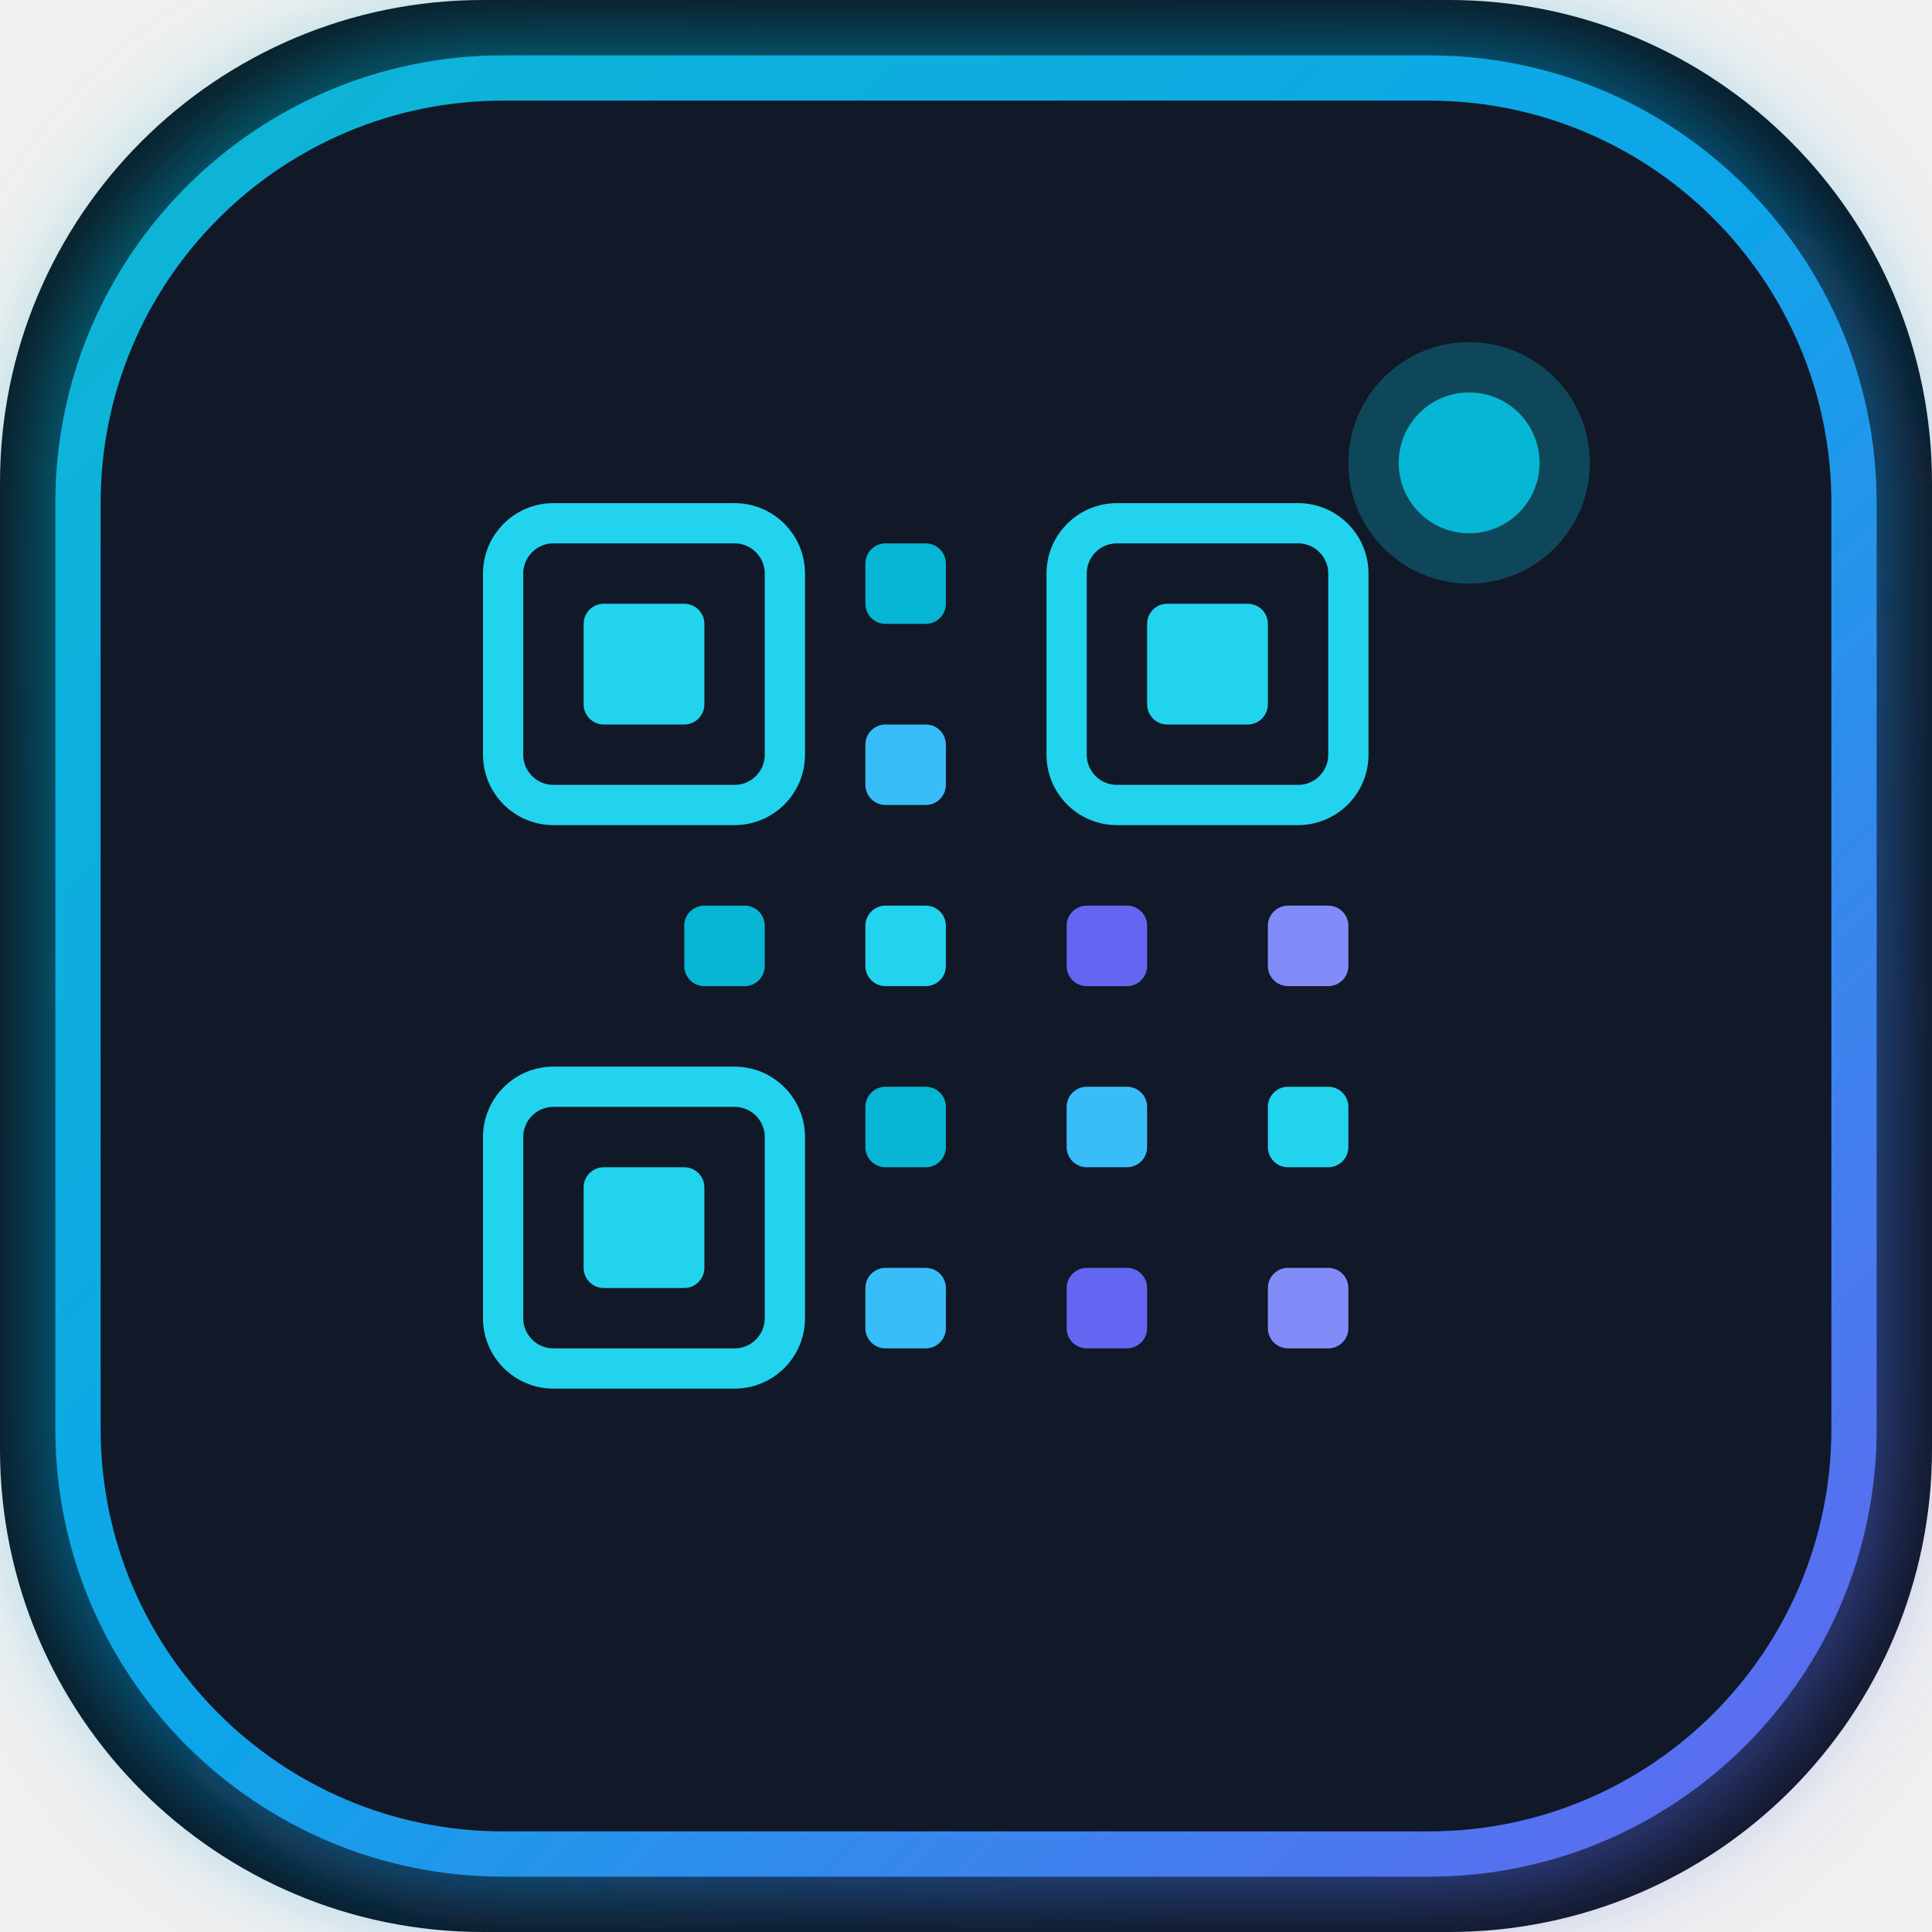
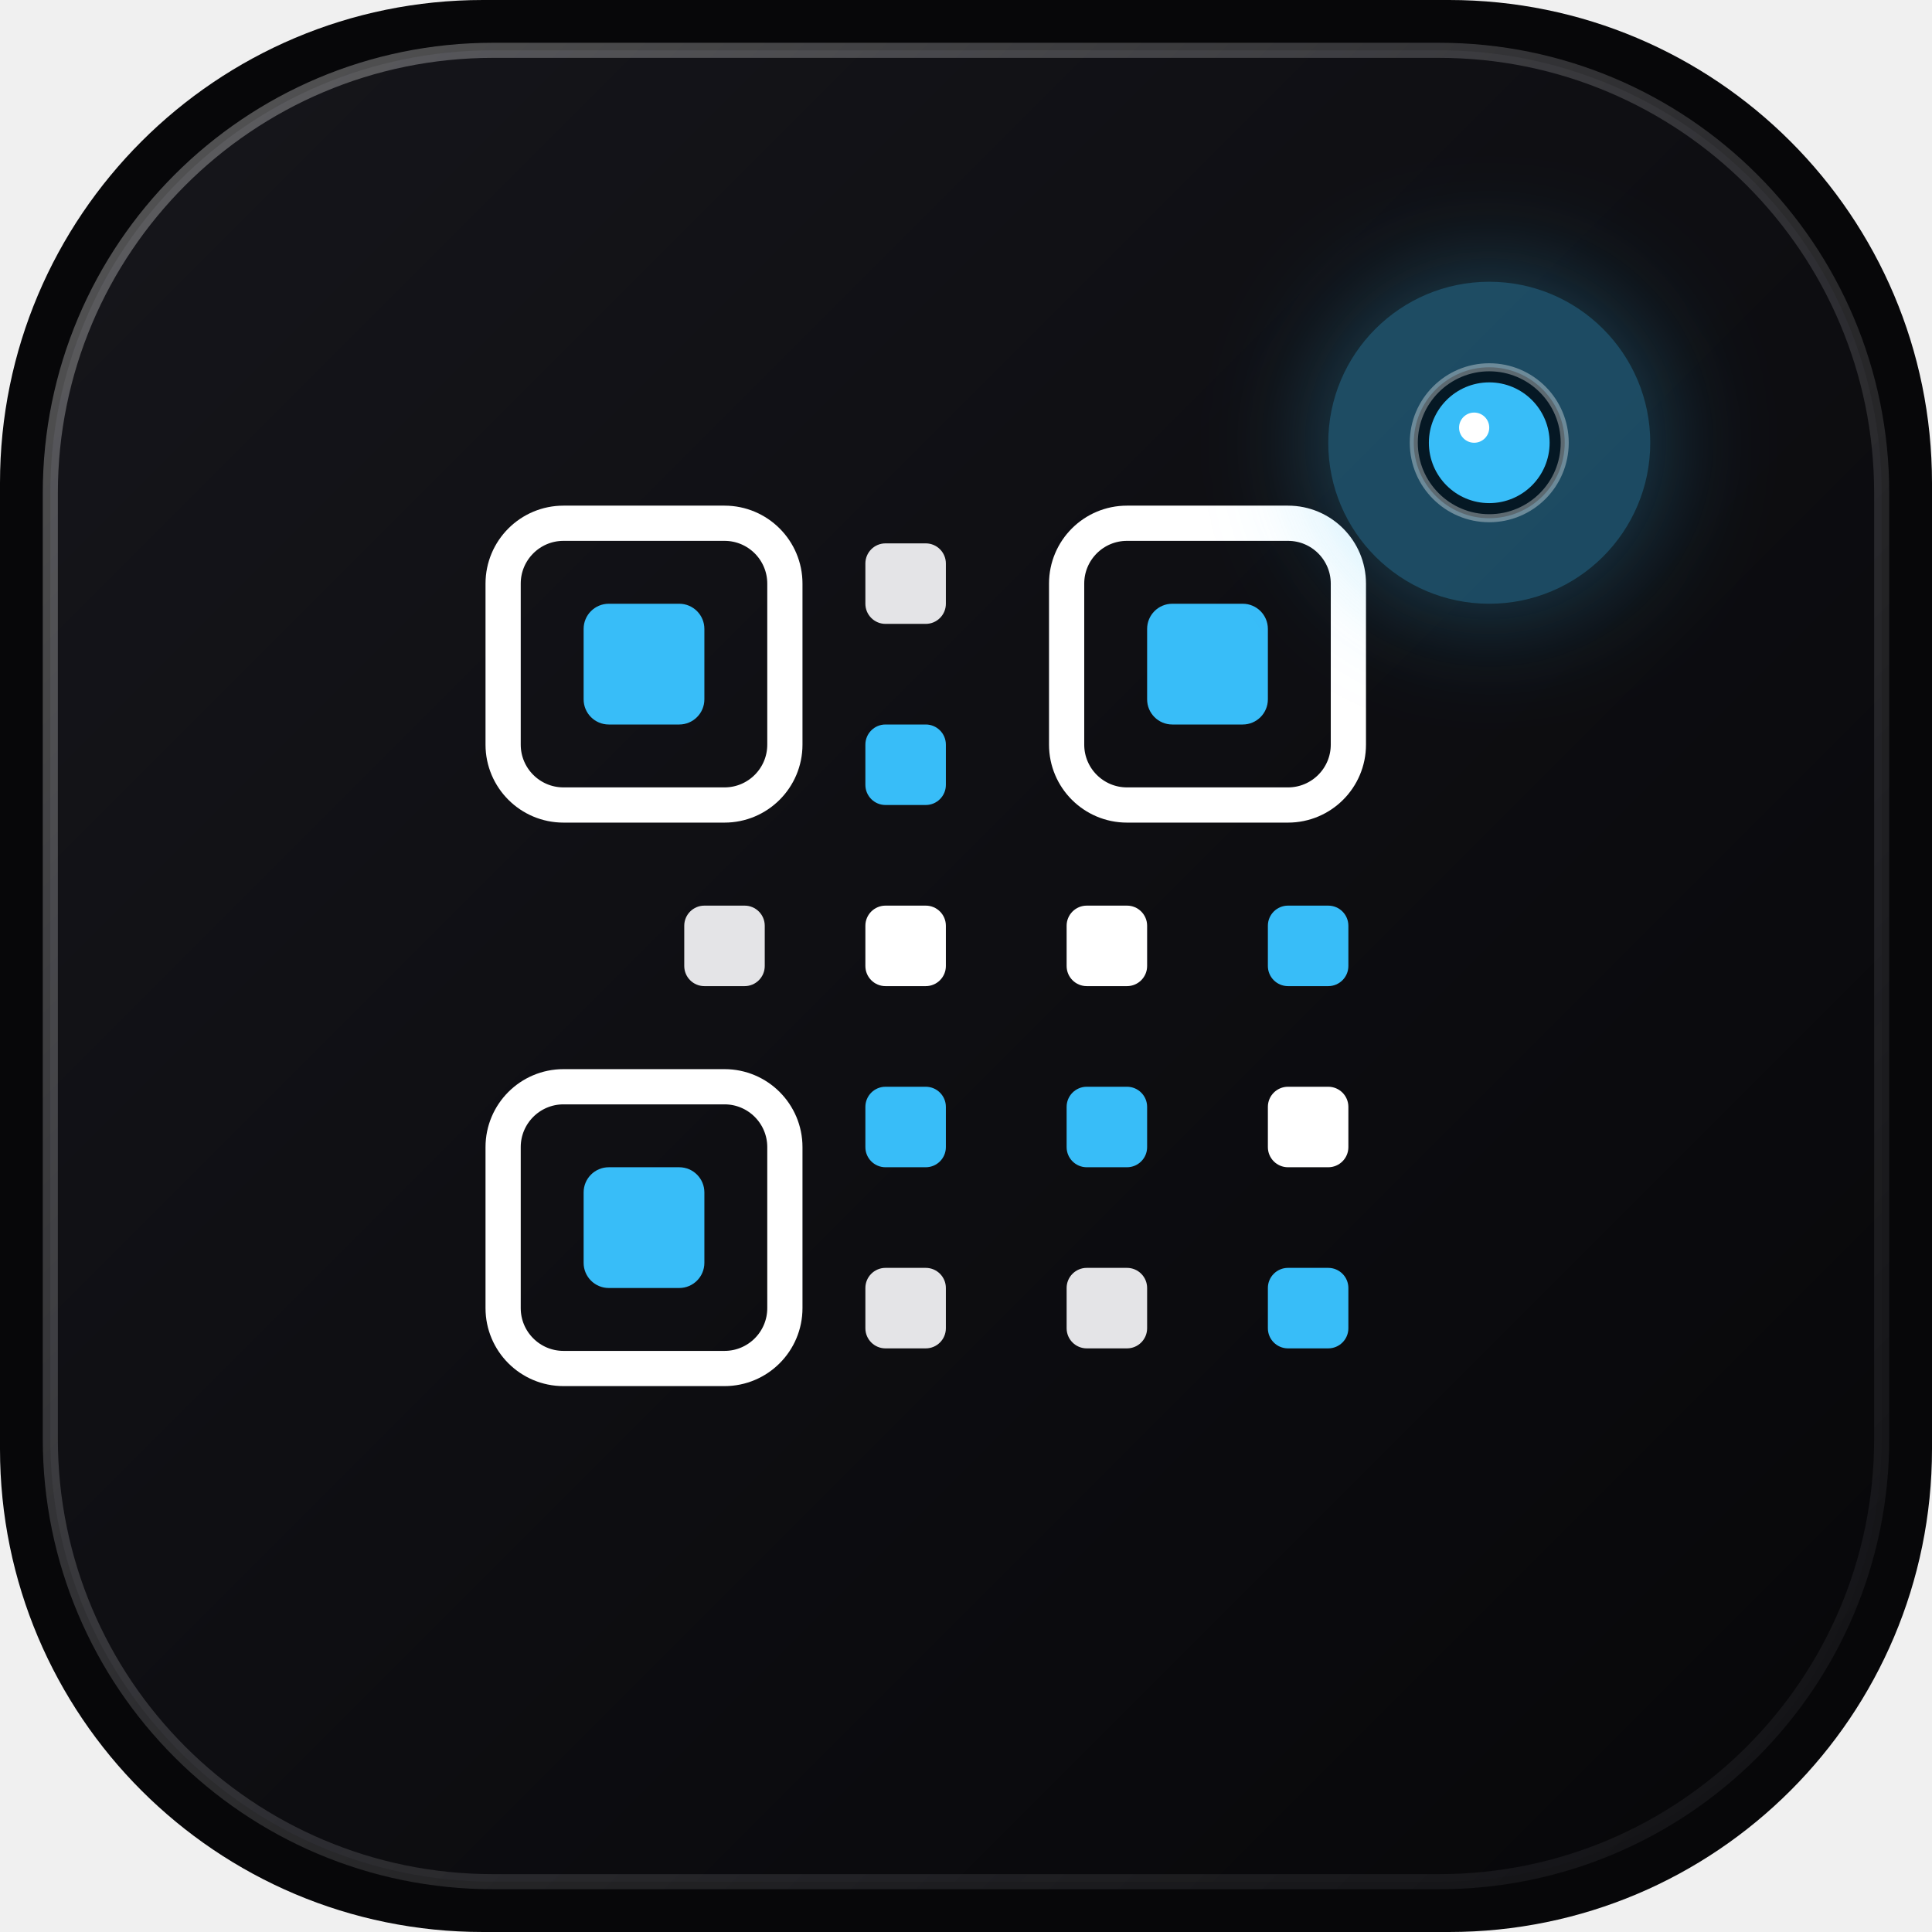
<svg xmlns="http://www.w3.org/2000/svg" viewBox="0 0 192 192" width="192" height="192">
  <defs>
-     <linearGradient id="qrGrad" x1="0%" y1="0%" x2="100%" y2="100%">
-       <stop offset="0%" stop-color="#06B6D4" />
-       <stop offset="50%" stop-color="#0EA5E9" />
-       <stop offset="100%" stop-color="#6366F1" />
+     <linearGradient id="qrChassisBg" x1="0%" y1="0%" x2="100%" y2="100%">
+       <stop offset="0%" stop-color="#16161B" />
+       <stop offset="50%" stop-color="#0E0E12" />
+       <stop offset="100%" stop-color="#070709" />
    </linearGradient>
-     <filter id="qrGlow" x="-20%" y="-20%" width="140%" height="140%">
+     <linearGradient id="qrChromeBorder" x1="0%" y1="0%" x2="100%" y2="100%">
+       <stop offset="0%" stop-color="#FFFFFF" stop-opacity="0.32" />
+       <stop offset="100%" stop-color="#71717A" stop-opacity="0.10" />
+     </linearGradient>
+     <filter id="qrOrbGlow" x="-50%" y="-50%" width="200%" height="200%">
      <feGaussianBlur stdDeviation="6" result="blur" />
-       <feComposite in="SourceGraphic" in2="blur" operator="over" />
+       <feMerge>
+         <feMergeNode in="blur" />
+         <feMergeNode in="SourceGraphic" />
+       </feMerge>
    </filter>
  </defs>
-   <rect width="192" height="192" rx="48" fill="#0B0F17" />
-   <rect x="8" y="8" width="176" height="176" rx="42" fill="#111827" stroke="url(#qrGrad)" stroke-width="5" filter="url(#qrGlow)" />
-   <rect x="10" y="10" width="172" height="172" rx="40" fill="#111827" />
-   <rect x="50" y="52" width="28" height="28" rx="5" fill="none" stroke="#22D3EE" stroke-width="4" />
-   <rect x="58" y="60" width="12" height="12" rx="2" fill="#22D3EE" />
-   <rect x="106" y="52" width="28" height="28" rx="5" fill="none" stroke="#22D3EE" stroke-width="4" />
-   <rect x="114" y="60" width="12" height="12" rx="2" fill="#22D3EE" />
-   <rect x="50" y="108" width="28" height="28" rx="5" fill="none" stroke="#22D3EE" stroke-width="4" />
-   <rect x="58" y="116" width="12" height="12" rx="2" fill="#22D3EE" />
-   <rect x="86" y="54" width="8" height="8" rx="2" fill="#06B6D4" />
+   <rect width="192" height="192" rx="48" fill="#070709" />
+   <rect x="5" y="5" width="182" height="182" rx="44" fill="url(#qrChassisBg)" stroke="url(#qrChromeBorder)" stroke-width="1.5" />
+   <rect x="50" y="52" width="28" height="28" rx="6" fill="none" stroke="#FFFFFF" stroke-width="3.5" />
+   <rect x="58" y="60" width="12" height="12" rx="2.5" fill="#38BDF8" />
+   <rect x="106" y="52" width="28" height="28" rx="6" fill="none" stroke="#FFFFFF" stroke-width="3.5" />
+   <rect x="114" y="60" width="12" height="12" rx="2.5" fill="#38BDF8" />
+   <rect x="50" y="108" width="28" height="28" rx="6" fill="none" stroke="#FFFFFF" stroke-width="3.5" />
+   <rect x="58" y="116" width="12" height="12" rx="2.5" fill="#38BDF8" />
+   <rect x="86" y="54" width="8" height="8" rx="2" fill="#E4E4E7" />
  <rect x="86" y="72" width="8" height="8" rx="2" fill="#38BDF8" />
-   <rect x="86" y="90" width="8" height="8" rx="2" fill="#22D3EE" />
-   <rect x="86" y="108" width="8" height="8" rx="2" fill="#06B6D4" />
-   <rect x="86" y="126" width="8" height="8" rx="2" fill="#38BDF8" />
-   <rect x="106" y="90" width="8" height="8" rx="2" fill="#6366F1" />
-   <rect x="126" y="90" width="8" height="8" rx="2" fill="#818CF8" />
+   <rect x="86" y="90" width="8" height="8" rx="2" fill="#FFFFFF" />
+   <rect x="86" y="108" width="8" height="8" rx="2" fill="#38BDF8" />
+   <rect x="86" y="126" width="8" height="8" rx="2" fill="#E4E4E7" />
+   <rect x="106" y="90" width="8" height="8" rx="2" fill="#FFFFFF" />
+   <rect x="126" y="90" width="8" height="8" rx="2" fill="#38BDF8" />
  <rect x="106" y="108" width="8" height="8" rx="2" fill="#38BDF8" />
-   <rect x="126" y="108" width="8" height="8" rx="2" fill="#22D3EE" />
-   <rect x="106" y="126" width="8" height="8" rx="2" fill="#6366F1" />
-   <rect x="126" y="126" width="8" height="8" rx="2" fill="#818CF8" />
-   <rect x="68" y="90" width="8" height="8" rx="2" fill="#06B6D4" />
-   <circle cx="146" cy="46" r="7" fill="#06B6D4" />
-   <circle cx="146" cy="46" r="12" fill="#06B6D4" opacity="0.3" />
+   <rect x="126" y="108" width="8" height="8" rx="2" fill="#FFFFFF" />
+   <rect x="106" y="126" width="8" height="8" rx="2" fill="#E4E4E7" />
+   <rect x="126" y="126" width="8" height="8" rx="2" fill="#38BDF8" />
+   <rect x="68" y="90" width="8" height="8" rx="2" fill="#E4E4E7" />
+   <circle cx="148" cy="44" r="16" fill="#38BDF8" opacity="0.35" filter="url(#qrOrbGlow)" />
+   <circle cx="148" cy="44" r="7.5" fill="#051824" stroke="rgba(255,255,255,0.35)" stroke-width="0.8" />
+   <circle cx="148" cy="44" r="6" fill="#38BDF8" />
+   <circle cx="146.5" cy="42.5" r="1.5" fill="#FFFFFF" />
</svg>
